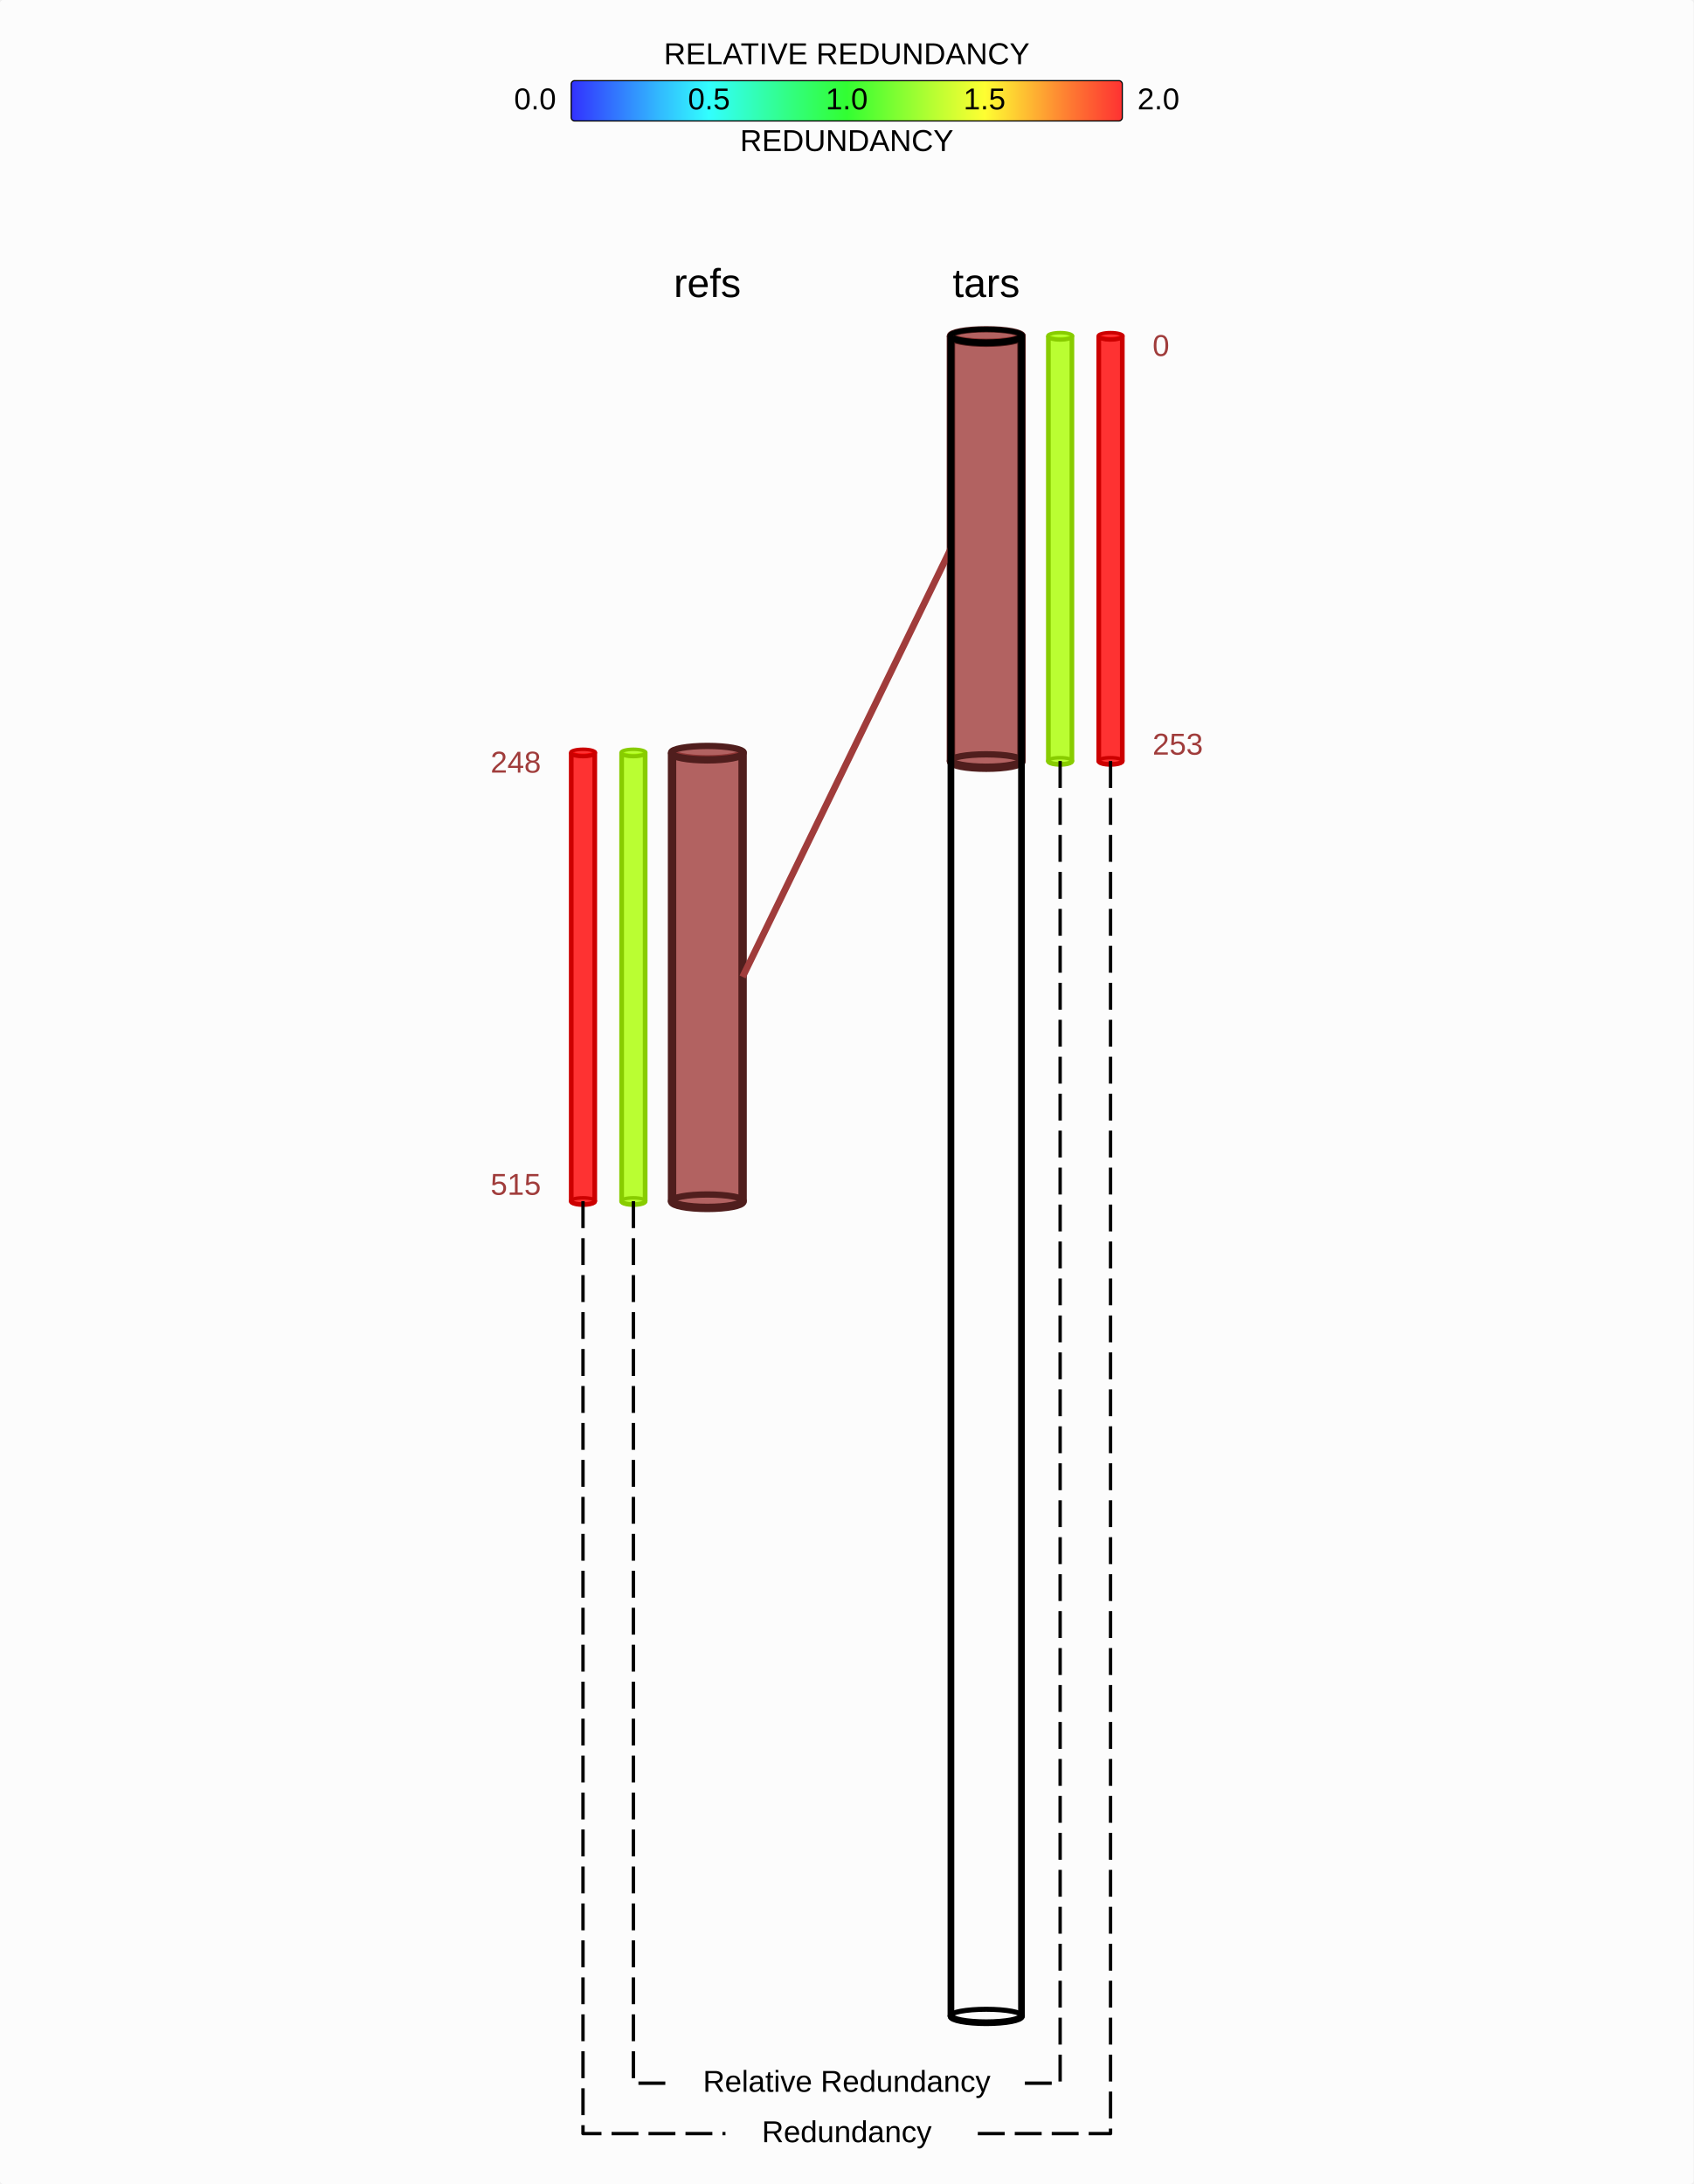
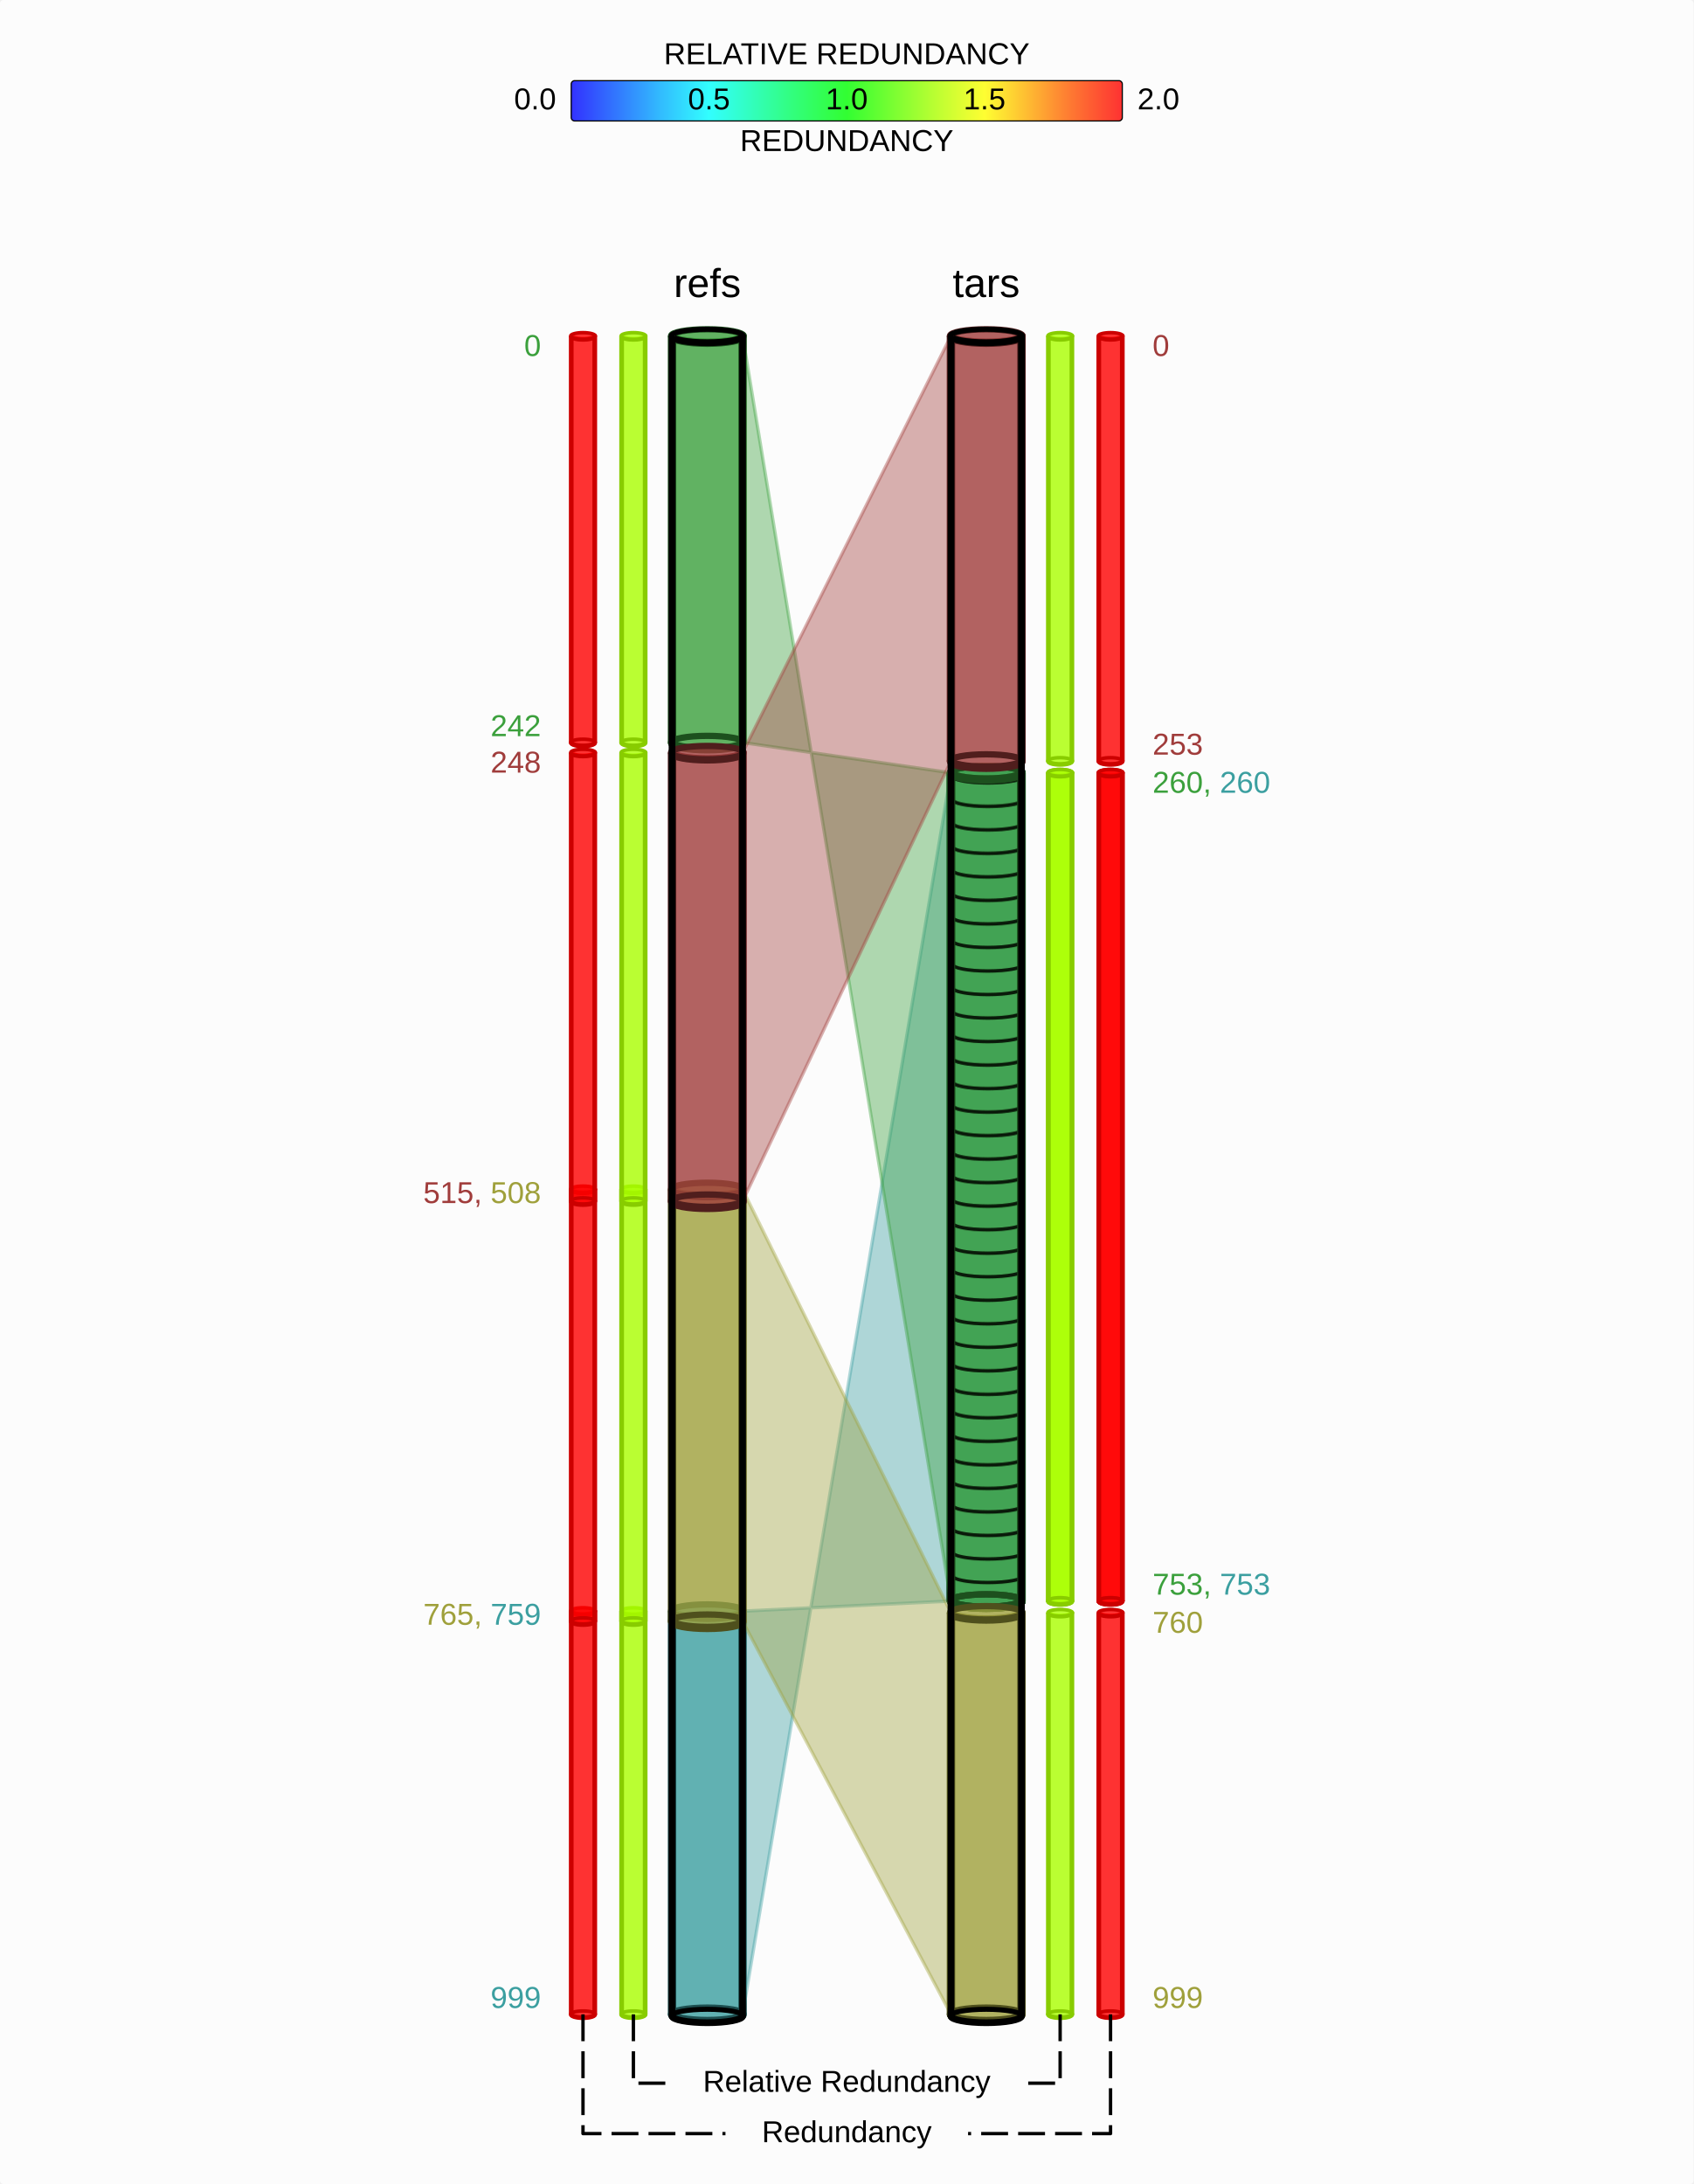
<svg xmlns="http://www.w3.org/2000/svg" width="504" height="650">
  <defs id="ffff">
    <pattern id="Wavy" x="-10.50" y="0.00" width="21.00" height="7.00" patternUnits="userSpaceOnUse">
      <path id="" d="m0,0 a 10.5,2 0 0,0 21,0 " fill="transparent" fill-opacity="0.8" stroke="black" stroke-linejoin="round" stroke-dasharray="" stroke-width="1.00" transform="" />
    </pattern>
  </defs>
  <defs id="ffff">
    <pattern id="WavyWhite" x="-10.50" y="0.00" width="21.00" height="7.00" patternUnits="userSpaceOnUse">
      <path id="" d="m0,0 a 10.5,2 0 0,0 21,0 " fill="transparent" fill-opacity="0.8" stroke="white" stroke-linejoin="round" stroke-dasharray="" stroke-width="1.00" transform="" />
    </pattern>
  </defs>
  <rect fill="white" stroke="white" stroke-width="0" fill-opacity="0.8" width="504.00" height="650.00" x="0.00" y="0.00" ry="1" />
  <text id="210.50000085.000000" x="210.50" y="85.00" dx="0" dy="0" dominant-baseline="middle" transform="" font-size="12px" font-weight="normal" font-family="Arial" fill="black" text-align="start" line-height="125%%" text-anchor="middle">refs</text>
  <text id="293.50000085.000000" x="293.50" y="85.00" dx="0" dy="0" dominant-baseline="middle" transform="" font-size="12px" font-weight="normal" font-family="Arial" fill="black" text-align="start" line-height="125%%" text-anchor="middle">tars</text>
+   <text id="161.000000100.000000" x="161.00" y="100.00" dx="0" dy="0" dominant-baseline="text-before-edge" transform="" font-size="9px" font-weight="normal" font-family="Arial" fill="black" text-align="start" line-height="125%%" text-anchor="end">
+     <tspan id="2" style="fill:#3BA03C">0</tspan>
+   </text>
+   <text id="161.000000221.000000" x="161.00" y="221.00" dx="0" dy="0" dominant-baseline="text-after-edge" transform="" font-size="9px" font-weight="normal" font-family="Arial" fill="black" text-align="start" line-height="125%%" text-anchor="end">
+     <tspan id="2" style="fill:#3BA03C">242</tspan>
+   </text>
  <text id="161.000000224.000000" x="161.00" y="224.00" dx="0" dy="0" dominant-baseline="text-before-edge" transform="" font-size="9px" font-weight="normal" font-family="Arial" fill="black" text-align="start" line-height="125%%" text-anchor="end">
    <tspan id="0" style="fill:#A03C3B">248</tspan>
  </text>
-   <text id="161.000000357.500000" x="161.00" y="357.50" dx="0" dy="0" dominant-baseline="text-after-edge" transform="" font-size="9px" font-weight="normal" font-family="Arial" fill="black" text-align="start" line-height="125%%" text-anchor="end">
-     <tspan id="0" style="fill:#A03C3B">515</tspan>
+   <text id="161.000000355.500000" x="161.00" y="355.50" dx="0" dy="0" dominant-baseline="middle" transform="" font-size="9px" font-weight="normal" font-family="Arial" fill="black" text-align="start" line-height="125%%" text-anchor="end">
+     <tspan id="0" style="fill:#A03C3B">515, </tspan>
+     <tspan id="1" style="fill:#9FA03B">508</tspan>
+   </text>
+   <text id="161.000000481.000000" x="161.00" y="481.00" dx="0" dy="0" dominant-baseline="middle" transform="" font-size="9px" font-weight="normal" font-family="Arial" fill="black" text-align="start" line-height="125%%" text-anchor="end">
+     <tspan id="1" style="fill:#9FA03B">765, </tspan>
+     <tspan id="3" style="fill:#3B9FA0">759</tspan>
+   </text>
+   <text id="161.000000599.500000" x="161.00" y="599.50" dx="0" dy="0" dominant-baseline="text-after-edge" transform="" font-size="9px" font-weight="normal" font-family="Arial" fill="black" text-align="start" line-height="125%%" text-anchor="end">
+     <tspan id="3" style="fill:#3B9FA0">999</tspan>
  </text>
  <text id="343.000000100.000000" x="343.00" y="100.00" dx="0" dy="0" dominant-baseline="text-before-edge" transform="" font-size="9px" font-weight="normal" font-family="Arial" fill="black" text-align="start" line-height="125%%" text-anchor="start">
    <tspan id="0" style="fill:#A03C3B">0</tspan>
  </text>
  <text id="343.000000226.500000" x="343.00" y="226.50" dx="0" dy="0" dominant-baseline="text-after-edge" transform="" font-size="9px" font-weight="normal" font-family="Arial" fill="black" text-align="start" line-height="125%%" text-anchor="start">
    <tspan id="0" style="fill:#A03C3B">253</tspan>
  </text>
+   <text id="343.000000230.000000" x="343.00" y="230.00" dx="0" dy="0" dominant-baseline="text-before-edge" transform="" font-size="9px" font-weight="normal" font-family="Arial" fill="black" text-align="start" line-height="125%%" text-anchor="start">
+     <tspan id="2" style="fill:#3BA03C">260, </tspan>
+     <tspan id="3" style="fill:#3B9FA0">260</tspan>
+   </text>
+   <text id="343.000000476.500000" x="343.00" y="476.50" dx="0" dy="0" dominant-baseline="text-after-edge" transform="" font-size="9px" font-weight="normal" font-family="Arial" fill="black" text-align="start" line-height="125%%" text-anchor="start">
+     <tspan id="2" style="fill:#3BA03C">753, </tspan>
+     <tspan id="3" style="fill:#3B9FA0">753</tspan>
+   </text>
+   <text id="343.000000480.000000" x="343.00" y="480.00" dx="0" dy="0" dominant-baseline="text-before-edge" transform="" font-size="9px" font-weight="normal" font-family="Arial" fill="black" text-align="start" line-height="125%%" text-anchor="start">
+     <tspan id="1" style="fill:#9FA03B">760</tspan>
+   </text>
+   <text id="343.000000599.500000" x="343.00" y="599.50" dx="0" dy="0" dominant-baseline="text-after-edge" transform="" font-size="9px" font-weight="normal" font-family="Arial" fill="black" text-align="start" line-height="125%%" text-anchor="start">
+     <tspan id="1" style="fill:#9FA03B">999</tspan>
+   </text>
+   <path id="200.000000479.500000" d="M 200,479.5  v 120 a 10.5,2 0 0,0 21,0  v -120 a 10.5,2 0 0,1 -21,0 " fill="#3B9FA0" fill-opacity="0.8" stroke="#1D4F50" stroke-linejoin="round" stroke-dasharray="" stroke-width="2.50" transform="" />
+   <ellipse cx="210.5" cy="479.5" rx="10.812" ry="2" fill="#3B9FA0" fill-opacity="0.8" stroke="#1D4F50" stroke-width="1.875" />
+   <ellipse cx="210.5" cy="599.5" rx="10.812" ry="2" fill="transparent" fill-opacity="0.8" stroke="#1D4F50" stroke-width="1.875" />
+   <path id="185.000000479.500000" d="M 185,479.5  v 120 a 3.5,1 0 0,0 7,0  v -120 a 3.5,1 0 0,1 -7,0 " fill="#aaff00" fill-opacity="0.8" stroke="#8C0" stroke-linejoin="round" stroke-dasharray="" stroke-width="1.40" transform="" />
+   <ellipse cx="188.5" cy="479.5" rx="3.675" ry="1" fill="#aaff00" fill-opacity="0.8" stroke="#8C0" stroke-width="1.05" />
+   <ellipse cx="188.5" cy="599.5" rx="3.675" ry="1" fill="transparent" fill-opacity="0.8" stroke="#8C0" stroke-width="1.05" />
+   <path id="170.000000479.500000" d="M 170,479.5  v 120 a 3.5,1 0 0,0 7,0  v -120 a 3.5,1 0 0,1 -7,0 " fill="#ff0000" fill-opacity="0.8" stroke="#C00" stroke-linejoin="round" stroke-dasharray="" stroke-width="1.40" transform="" />
+   <ellipse cx="173.5" cy="479.5" rx="3.675" ry="1" fill="#ff0000" fill-opacity="0.8" stroke="#C00" stroke-width="1.05" />
+   <ellipse cx="173.5" cy="599.5" rx="3.675" ry="1" fill="transparent" fill-opacity="0.8" stroke="#C00" stroke-width="1.05" />
+   <path id="283.000000230.000000" d="M 283,230  v 246.5 a 10.5,2 0 0,0 21,0  v -246.5 a 10.5,2 0 0,1 -21,0 " fill="#3B9FA0" fill-opacity="0.8" stroke="#1D4F50" stroke-linejoin="round" stroke-dasharray="" stroke-width="2.50" transform="" />
+   <ellipse cx="293.5" cy="230" rx="10.812" ry="2" fill="#3B9FA0" fill-opacity="0.8" stroke="#1D4F50" stroke-width="1.875" />
+   <ellipse cx="293.5" cy="476.5" rx="10.812" ry="2" fill="transparent" fill-opacity="0.8" stroke="#1D4F50" stroke-width="1.875" />
+   <path id="283.000000230.000000" d="M 283,230  v 246.5 a 10.5,2 0 0,0 21,0  v -246.5 a 10.5,2 0 0,1 -21,0 " fill="url(#Wavy)" fill-opacity="0.8" stroke="#1D4F50" stroke-linejoin="round" stroke-dasharray="" stroke-width="2.50" transform="" />
+   <ellipse cx="293.5" cy="230" rx="10.812" ry="2" fill="url(#Wavy)" fill-opacity="0.8" stroke="#1D4F50" stroke-width="1.875" />
+   <ellipse cx="293.5" cy="476.5" rx="10.812" ry="2" fill="transparent" fill-opacity="0.8" stroke="#1D4F50" stroke-width="1.875" />
+   <path id="312.000000230.000000" d="M 312,230  v 246.5 a 3.5,1 0 0,0 7,0  v -246.5 a 3.5,1 0 0,1 -7,0 " fill="#aaff00" fill-opacity="0.8" stroke="#8C0" stroke-linejoin="round" stroke-dasharray="" stroke-width="1.40" transform="" />
+   <ellipse cx="315.5" cy="230" rx="3.675" ry="1" fill="#aaff00" fill-opacity="0.8" stroke="#8C0" stroke-width="1.05" />
+   <ellipse cx="315.5" cy="476.5" rx="3.675" ry="1" fill="transparent" fill-opacity="0.8" stroke="#8C0" stroke-width="1.05" />
+   <path id="327.000000230.000000" d="M 327,230  v 246.5 a 3.5,1 0 0,0 7,0  v -246.5 a 3.5,1 0 0,1 -7,0 " fill="#ff0000" fill-opacity="0.8" stroke="#C00" stroke-linejoin="round" stroke-dasharray="" stroke-width="1.40" transform="" />
+   <ellipse cx="330.5" cy="230" rx="3.675" ry="1" fill="#ff0000" fill-opacity="0.8" stroke="#C00" stroke-width="1.05" />
+   <ellipse cx="330.5" cy="476.5" rx="3.675" ry="1" fill="transparent" fill-opacity="0.8" stroke="#C00" stroke-width="1.05" />
+   <polygon points="221.00,479.50 221.00,599.50 283.00,230.00 283.00,476.50 " fill="#3B9FA0" stroke="#3B9FA0" stroke-width="1" stroke-opacity="0.4" fill-opacity="0.4" />
+   <path id="200.000000100.000000" d="M 200,100  v 121 a 10.5,2 0 0,0 21,0  v -121 a 10.5,2 0 0,1 -21,0 " fill="#3BA03C" fill-opacity="0.8" stroke="#1D501E" stroke-linejoin="round" stroke-dasharray="" stroke-width="2.50" transform="" />
+   <ellipse cx="210.5" cy="100" rx="10.812" ry="2" fill="#3BA03C" fill-opacity="0.8" stroke="#1D501E" stroke-width="1.875" />
+   <ellipse cx="210.5" cy="221" rx="10.812" ry="2" fill="transparent" fill-opacity="0.8" stroke="#1D501E" stroke-width="1.875" />
+   <path id="185.000000100.000000" d="M 185,100  v 121 a 3.5,1 0 0,0 7,0  v -121 a 3.5,1 0 0,1 -7,0 " fill="#aaff00" fill-opacity="0.8" stroke="#8C0" stroke-linejoin="round" stroke-dasharray="" stroke-width="1.40" transform="" />
+   <ellipse cx="188.5" cy="100" rx="3.675" ry="1" fill="#aaff00" fill-opacity="0.8" stroke="#8C0" stroke-width="1.05" />
+   <ellipse cx="188.5" cy="221" rx="3.675" ry="1" fill="transparent" fill-opacity="0.8" stroke="#8C0" stroke-width="1.05" />
+   <path id="170.000000100.000000" d="M 170,100  v 121 a 3.5,1 0 0,0 7,0  v -121 a 3.5,1 0 0,1 -7,0 " fill="#ff0000" fill-opacity="0.8" stroke="#C00" stroke-linejoin="round" stroke-dasharray="" stroke-width="1.40" transform="" />
+   <ellipse cx="173.5" cy="100" rx="3.675" ry="1" fill="#ff0000" fill-opacity="0.8" stroke="#C00" stroke-width="1.05" />
+   <ellipse cx="173.5" cy="221" rx="3.675" ry="1" fill="transparent" fill-opacity="0.8" stroke="#C00" stroke-width="1.05" />
+   <path id="283.000000230.000000" d="M 283,230  v 246.5 a 10.5,2 0 0,0 21,0  v -246.5 a 10.5,2 0 0,1 -21,0 " fill="#3BA03C" fill-opacity="0.8" stroke="#1D501E" stroke-linejoin="round" stroke-dasharray="" stroke-width="2.50" transform="" />
+   <ellipse cx="293.5" cy="230" rx="10.812" ry="2" fill="#3BA03C" fill-opacity="0.8" stroke="#1D501E" stroke-width="1.875" />
+   <ellipse cx="293.5" cy="476.5" rx="10.812" ry="2" fill="transparent" fill-opacity="0.8" stroke="#1D501E" stroke-width="1.875" />
+   <path id="283.000000230.000000" d="M 283,230  v 246.5 a 10.5,2 0 0,0 21,0  v -246.5 a 10.5,2 0 0,1 -21,0 " fill="url(#Wavy)" fill-opacity="0.8" stroke="#1D501E" stroke-linejoin="round" stroke-dasharray="" stroke-width="2.50" transform="" />
+   <ellipse cx="293.5" cy="230" rx="10.812" ry="2" fill="url(#Wavy)" fill-opacity="0.8" stroke="#1D501E" stroke-width="1.875" />
+   <ellipse cx="293.5" cy="476.5" rx="10.812" ry="2" fill="transparent" fill-opacity="0.8" stroke="#1D501E" stroke-width="1.875" />
+   <path id="312.000000230.000000" d="M 312,230  v 246.5 a 3.5,1 0 0,0 7,0  v -246.5 a 3.5,1 0 0,1 -7,0 " fill="#aaff00" fill-opacity="0.8" stroke="#8C0" stroke-linejoin="round" stroke-dasharray="" stroke-width="1.40" transform="" />
+   <ellipse cx="315.5" cy="230" rx="3.675" ry="1" fill="#aaff00" fill-opacity="0.8" stroke="#8C0" stroke-width="1.05" />
+   <ellipse cx="315.5" cy="476.5" rx="3.675" ry="1" fill="transparent" fill-opacity="0.8" stroke="#8C0" stroke-width="1.05" />
+   <path id="327.000000230.000000" d="M 327,230  v 246.5 a 3.5,1 0 0,0 7,0  v -246.5 a 3.5,1 0 0,1 -7,0 " fill="#ff0000" fill-opacity="0.8" stroke="#C00" stroke-linejoin="round" stroke-dasharray="" stroke-width="1.40" transform="" />
+   <ellipse cx="330.5" cy="230" rx="3.675" ry="1" fill="#ff0000" fill-opacity="0.8" stroke="#C00" stroke-width="1.05" />
+   <ellipse cx="330.5" cy="476.5" rx="3.675" ry="1" fill="transparent" fill-opacity="0.8" stroke="#C00" stroke-width="1.05" />
+   <polygon points="221.00,100.00 221.00,221.00 283.00,230.00 283.00,476.50 " fill="#3BA03C" stroke="#3BA03C" stroke-width="1" stroke-opacity="0.4" fill-opacity="0.4" />
+   <path id="200.000000354.000000" d="M 200,354  v 128.5 a 10.5,2 0 0,0 21,0  v -128.5 a 10.5,2 0 0,1 -21,0 " fill="#9FA03B" fill-opacity="0.8" stroke="#4F501D" stroke-linejoin="round" stroke-dasharray="" stroke-width="2.50" transform="" />
+   <ellipse cx="210.5" cy="354" rx="10.812" ry="2" fill="#9FA03B" fill-opacity="0.8" stroke="#4F501D" stroke-width="1.875" />
+   <ellipse cx="210.5" cy="482.5" rx="10.812" ry="2" fill="transparent" fill-opacity="0.8" stroke="#4F501D" stroke-width="1.875" />
+   <path id="185.000000354.000000" d="M 185,354  v 128.5 a 3.5,1 0 0,0 7,0  v -128.5 a 3.5,1 0 0,1 -7,0 " fill="#aaff00" fill-opacity="0.8" stroke="#8C0" stroke-linejoin="round" stroke-dasharray="" stroke-width="1.40" transform="" />
+   <ellipse cx="188.5" cy="354" rx="3.675" ry="1" fill="#aaff00" fill-opacity="0.8" stroke="#8C0" stroke-width="1.05" />
+   <ellipse cx="188.5" cy="482.5" rx="3.675" ry="1" fill="transparent" fill-opacity="0.8" stroke="#8C0" stroke-width="1.05" />
+   <path id="170.000000354.000000" d="M 170,354  v 128.5 a 3.5,1 0 0,0 7,0  v -128.5 a 3.5,1 0 0,1 -7,0 " fill="#ff0000" fill-opacity="0.8" stroke="#C00" stroke-linejoin="round" stroke-dasharray="" stroke-width="1.40" transform="" />
+   <ellipse cx="173.5" cy="354" rx="3.675" ry="1" fill="#ff0000" fill-opacity="0.8" stroke="#C00" stroke-width="1.05" />
+   <ellipse cx="173.5" cy="482.5" rx="3.675" ry="1" fill="transparent" fill-opacity="0.8" stroke="#C00" stroke-width="1.05" />
+   <path id="283.000000480.000000" d="M 283,480  v 119.5 a 10.5,2 0 0,0 21,0  v -119.5 a 10.5,2 0 0,1 -21,0 " fill="#9FA03B" fill-opacity="0.8" stroke="#4F501D" stroke-linejoin="round" stroke-dasharray="" stroke-width="2.50" transform="" />
+   <ellipse cx="293.5" cy="480" rx="10.812" ry="2" fill="#9FA03B" fill-opacity="0.8" stroke="#4F501D" stroke-width="1.875" />
+   <ellipse cx="293.5" cy="599.5" rx="10.812" ry="2" fill="transparent" fill-opacity="0.8" stroke="#4F501D" stroke-width="1.875" />
+   <path id="312.000000480.000000" d="M 312,480  v 119.5 a 3.5,1 0 0,0 7,0  v -119.5 a 3.5,1 0 0,1 -7,0 " fill="#aaff00" fill-opacity="0.8" stroke="#8C0" stroke-linejoin="round" stroke-dasharray="" stroke-width="1.40" transform="" />
+   <ellipse cx="315.5" cy="480" rx="3.675" ry="1" fill="#aaff00" fill-opacity="0.8" stroke="#8C0" stroke-width="1.05" />
+   <ellipse cx="315.5" cy="599.5" rx="3.675" ry="1" fill="transparent" fill-opacity="0.8" stroke="#8C0" stroke-width="1.05" />
+   <path id="327.000000480.000000" d="M 327,480  v 119.5 a 3.5,1 0 0,0 7,0  v -119.5 a 3.5,1 0 0,1 -7,0 " fill="#ff0000" fill-opacity="0.8" stroke="#C00" stroke-linejoin="round" stroke-dasharray="" stroke-width="1.40" transform="" />
+   <ellipse cx="330.5" cy="480" rx="3.675" ry="1" fill="#ff0000" fill-opacity="0.8" stroke="#C00" stroke-width="1.05" />
+   <ellipse cx="330.5" cy="599.5" rx="3.675" ry="1" fill="transparent" fill-opacity="0.8" stroke="#C00" stroke-width="1.05" />
+   <polygon points="221.00,354.00 221.00,482.50 283.00,599.50 283.00,480.00 " fill="#9FA03B" stroke="#9FA03B" stroke-width="1" stroke-opacity="0.4" fill-opacity="0.4" />
  <path id="200.000000224.000000" d="M 200,224  v 133.5 a 10.5,2 0 0,0 21,0  v -133.5 a 10.5,2 0 0,1 -21,0 " fill="#A03C3B" fill-opacity="0.8" stroke="#501E1D" stroke-linejoin="round" stroke-dasharray="" stroke-width="2.50" transform="" />
  <ellipse cx="210.5" cy="224" rx="10.812" ry="2" fill="#A03C3B" fill-opacity="0.8" stroke="#501E1D" stroke-width="1.875" />
  <ellipse cx="210.5" cy="357.5" rx="10.812" ry="2" fill="transparent" fill-opacity="0.8" stroke="#501E1D" stroke-width="1.875" />
  <path id="185.000000224.000000" d="M 185,224  v 133.5 a 3.5,1 0 0,0 7,0  v -133.5 a 3.5,1 0 0,1 -7,0 " fill="#aaff00" fill-opacity="0.8" stroke="#8C0" stroke-linejoin="round" stroke-dasharray="" stroke-width="1.40" transform="" />
  <ellipse cx="188.5" cy="224" rx="3.675" ry="1" fill="#aaff00" fill-opacity="0.8" stroke="#8C0" stroke-width="1.05" />
  <ellipse cx="188.5" cy="357.5" rx="3.675" ry="1" fill="transparent" fill-opacity="0.8" stroke="#8C0" stroke-width="1.05" />
  <path id="170.000000224.000000" d="M 170,224  v 133.5 a 3.5,1 0 0,0 7,0  v -133.5 a 3.5,1 0 0,1 -7,0 " fill="#ff0000" fill-opacity="0.8" stroke="#C00" stroke-linejoin="round" stroke-dasharray="" stroke-width="1.40" transform="" />
  <ellipse cx="173.5" cy="224" rx="3.675" ry="1" fill="#ff0000" fill-opacity="0.8" stroke="#C00" stroke-width="1.05" />
  <ellipse cx="173.5" cy="357.5" rx="3.675" ry="1" fill="transparent" fill-opacity="0.8" stroke="#C00" stroke-width="1.05" />
  <path id="283.000000100.000000" d="M 283,100  v 126.5 a 10.5,2 0 0,0 21,0  v -126.5 a 10.5,2 0 0,1 -21,0 " fill="#A03C3B" fill-opacity="0.8" stroke="#501E1D" stroke-linejoin="round" stroke-dasharray="" stroke-width="2.50" transform="" />
  <ellipse cx="293.5" cy="100" rx="10.812" ry="2" fill="#A03C3B" fill-opacity="0.8" stroke="#501E1D" stroke-width="1.875" />
  <ellipse cx="293.5" cy="226.5" rx="10.812" ry="2" fill="transparent" fill-opacity="0.8" stroke="#501E1D" stroke-width="1.875" />
  <path id="312.000000100.000000" d="M 312,100  v 126.5 a 3.5,1 0 0,0 7,0  v -126.5 a 3.5,1 0 0,1 -7,0 " fill="#aaff00" fill-opacity="0.8" stroke="#8C0" stroke-linejoin="round" stroke-dasharray="" stroke-width="1.40" transform="" />
  <ellipse cx="315.5" cy="100" rx="3.675" ry="1" fill="#aaff00" fill-opacity="0.8" stroke="#8C0" stroke-width="1.05" />
  <ellipse cx="315.5" cy="226.5" rx="3.675" ry="1" fill="transparent" fill-opacity="0.8" stroke="#8C0" stroke-width="1.05" />
  <path id="327.000000100.000000" d="M 327,100  v 126.5 a 3.5,1 0 0,0 7,0  v -126.5 a 3.5,1 0 0,1 -7,0 " fill="#ff0000" fill-opacity="0.8" stroke="#C00" stroke-linejoin="round" stroke-dasharray="" stroke-width="1.40" transform="" />
  <ellipse cx="330.5" cy="100" rx="3.675" ry="1" fill="#ff0000" fill-opacity="0.8" stroke="#C00" stroke-width="1.05" />
  <ellipse cx="330.5" cy="226.5" rx="3.675" ry="1" fill="transparent" fill-opacity="0.8" stroke="#C00" stroke-width="1.05" />
-   <line id="221.000000290.750000283.000000163.250000" x1="221.00" y1="290.75" x2="283.00" y2="163.25" stroke="#A03C3B" stroke-width="2.00" />
+   <polygon points="221.00,224.00 221.00,357.50 283.00,226.50 283.00,100.00 " fill="#A03C3B" stroke="#A03C3B" stroke-width="1" stroke-opacity="0.4" fill-opacity="0.4" />
+   <path id="200.000000100.000000" d="M 200,100  v 500 a 10.5,2 0 0,0 21,0  v -500 a 10.5,2 0 0,1 -21,0 " fill="transparent" fill-opacity="0.8" stroke="black" stroke-linejoin="round" stroke-dasharray="" stroke-width="2.00" transform="" />
+   <ellipse cx="210.5" cy="100" rx="10.75" ry="2" fill="transparent" fill-opacity="0.8" stroke="black" stroke-width="1.5" />
+   <ellipse cx="210.5" cy="600" rx="10.75" ry="2" fill="transparent" fill-opacity="0.8" stroke="black" stroke-width="1.5" />
  <path id="283.000000100.000000" d="M 283,100  v 500 a 10.5,2 0 0,0 21,0  v -500 a 10.5,2 0 0,1 -21,0 " fill="transparent" fill-opacity="0.8" stroke="black" stroke-linejoin="round" stroke-dasharray="" stroke-width="2.00" transform="" />
  <ellipse cx="293.5" cy="100" rx="10.75" ry="2" fill="transparent" fill-opacity="0.8" stroke="black" stroke-width="1.5" />
  <ellipse cx="293.5" cy="600" rx="10.75" ry="2" fill="transparent" fill-opacity="0.8" stroke="black" stroke-width="1.5" />
  <text id="252.00000024.000000" x="252.00" y="24.00" dx="0" dy="-3" dominant-baseline="text-after-edge" transform="" font-size="9px" font-weight="normal" font-family="Arial" fill="black" text-align="start" line-height="125%%" text-anchor="middle">RELATIVE REDUNDANCY</text>
  <text id="252.00000036.000000" x="252.00" y="36.00" dx="0" dy="3" dominant-baseline="text-before-edge" transform="" font-size="9px" font-weight="normal" font-family="Arial" fill="black" text-align="start" line-height="125%%" text-anchor="middle">REDUNDANCY</text>
  <defs>
    <linearGradient id="grad170.00000024.000000" x1="0%" y1="0%" x2="100%" y2="0%">
      <stop offset="0%" stop-color="#0000ff" stop-opacity="1" />
      <stop offset="8%" stop-color="#0055ff" stop-opacity="1" />
      <stop offset="16%" stop-color="#00aaff" stop-opacity="1" />
      <stop offset="25%" stop-color="#00ffff" stop-opacity="1" />
      <stop offset="33%" stop-color="#00ffaa" stop-opacity="1" />
      <stop offset="41%" stop-color="#00ff55" stop-opacity="1" />
      <stop offset="50%" stop-color="#00ff00" stop-opacity="1" />
      <stop offset="58%" stop-color="#55ff00" stop-opacity="1" />
      <stop offset="66%" stop-color="#aaff00" stop-opacity="1" />
      <stop offset="75%" stop-color="#ffff00" stop-opacity="1" />
      <stop offset="83%" stop-color="#ffaa00" stop-opacity="1" />
      <stop offset="91%" stop-color="#ff5500" stop-opacity="1" />
      <stop offset="100%" stop-color="#ff0000" stop-opacity="1" />
    </linearGradient>
  </defs>
  <rect fill="url(#grad170.00000024.000000)" stroke="black" stroke-width="0.35" fill-opacity="0.8" width="164.00" height="12.00" x="170.00" y="24.00" ry="1" />
  <text id="168.00000030.000000" x="168.00" y="30.00" dx="-2.5" dy="0" dominant-baseline="middle" transform="" font-size="9px" font-weight="normal" font-family="Arial" fill="black" text-align="start" line-height="125%%" text-anchor="end">0.0</text>
  <text id="211.00000030.000000" x="211.00" y="30.00" dx="0" dy="0" dominant-baseline="middle" transform="" font-size="9px" font-weight="normal" font-family="Arial" fill="black" text-align="start" line-height="125%%" text-anchor="middle">0.5</text>
  <text id="252.00000030.000000" x="252.00" y="30.00" dx="0" dy="0" dominant-baseline="middle" transform="" font-size="9px" font-weight="normal" font-family="Arial" fill="black" text-align="start" line-height="125%%" text-anchor="middle">1.0</text>
  <text id="293.00000030.000000" x="293.00" y="30.00" dx="0" dy="0" dominant-baseline="middle" transform="" font-size="9px" font-weight="normal" font-family="Arial" fill="black" text-align="start" line-height="125%%" text-anchor="middle">1.5</text>
  <text id="336.00000030.000000" x="336.00" y="30.00" dx="2.5" dy="0" dominant-baseline="middle" transform="" font-size="9px" font-weight="normal" font-family="Arial" fill="black" text-align="start" line-height="125%%" text-anchor="start">2.0</text>
-   <path id="" d="M 188.5,357.5 v 262.5 h 12.4" fill="transparent" fill-opacity="0.8" stroke="black" stroke-linejoin="round" stroke-dasharray="8 3" stroke-width="1.00" transform="" />
-   <path id="" d="M 315.5,226.5 v 393.5 h -12.4" fill="transparent" fill-opacity="0.8" stroke="black" stroke-linejoin="round" stroke-dasharray="8 3" stroke-width="1.00" transform="" />
+   <path id="" d="M 188.5,599.5 v 20.5 h 12.4" fill="transparent" fill-opacity="0.8" stroke="black" stroke-linejoin="round" stroke-dasharray="8 3" stroke-width="1.00" transform="" />
+   <path id="" d="M 315.5,599.5 v 20.5 h -12.4" fill="transparent" fill-opacity="0.8" stroke="black" stroke-linejoin="round" stroke-dasharray="8 3" stroke-width="1.00" transform="" />
  <text id="252.000000620.000000" x="252.00" y="620.00" dx="0" dy="0" dominant-baseline="middle" transform="" font-size="9px" font-weight="normal" font-family="Arial" fill="black" text-align="start" line-height="125%%" text-anchor="middle">Relative Redundancy</text>
-   <path id="" d="M 173.5,357.5 v 277.5 h 42.4" fill="transparent" fill-opacity="0.8" stroke="black" stroke-linejoin="round" stroke-dasharray="8 3" stroke-width="1.00" transform="" />
-   <path id="" d="M 330.5,226.5 v 408.5 h -42.4" fill="transparent" fill-opacity="0.8" stroke="black" stroke-linejoin="round" stroke-dasharray="8 3" stroke-width="1.00" transform="" />
+   <path id="" d="M 173.5,599.5 v 35.5 h 42.4" fill="transparent" fill-opacity="0.8" stroke="black" stroke-linejoin="round" stroke-dasharray="8 3" stroke-width="1.00" transform="" />
+   <path id="" d="M 330.5,599.5 v 35.5 h -42.4" fill="transparent" fill-opacity="0.8" stroke="black" stroke-linejoin="round" stroke-dasharray="8 3" stroke-width="1.00" transform="" />
  <text id="252.000000635.000000" x="252.00" y="635.00" dx="0" dy="0" dominant-baseline="middle" transform="" font-size="9px" font-weight="normal" font-family="Arial" fill="black" text-align="start" line-height="125%%" text-anchor="middle">Redundancy</text>
</svg>
